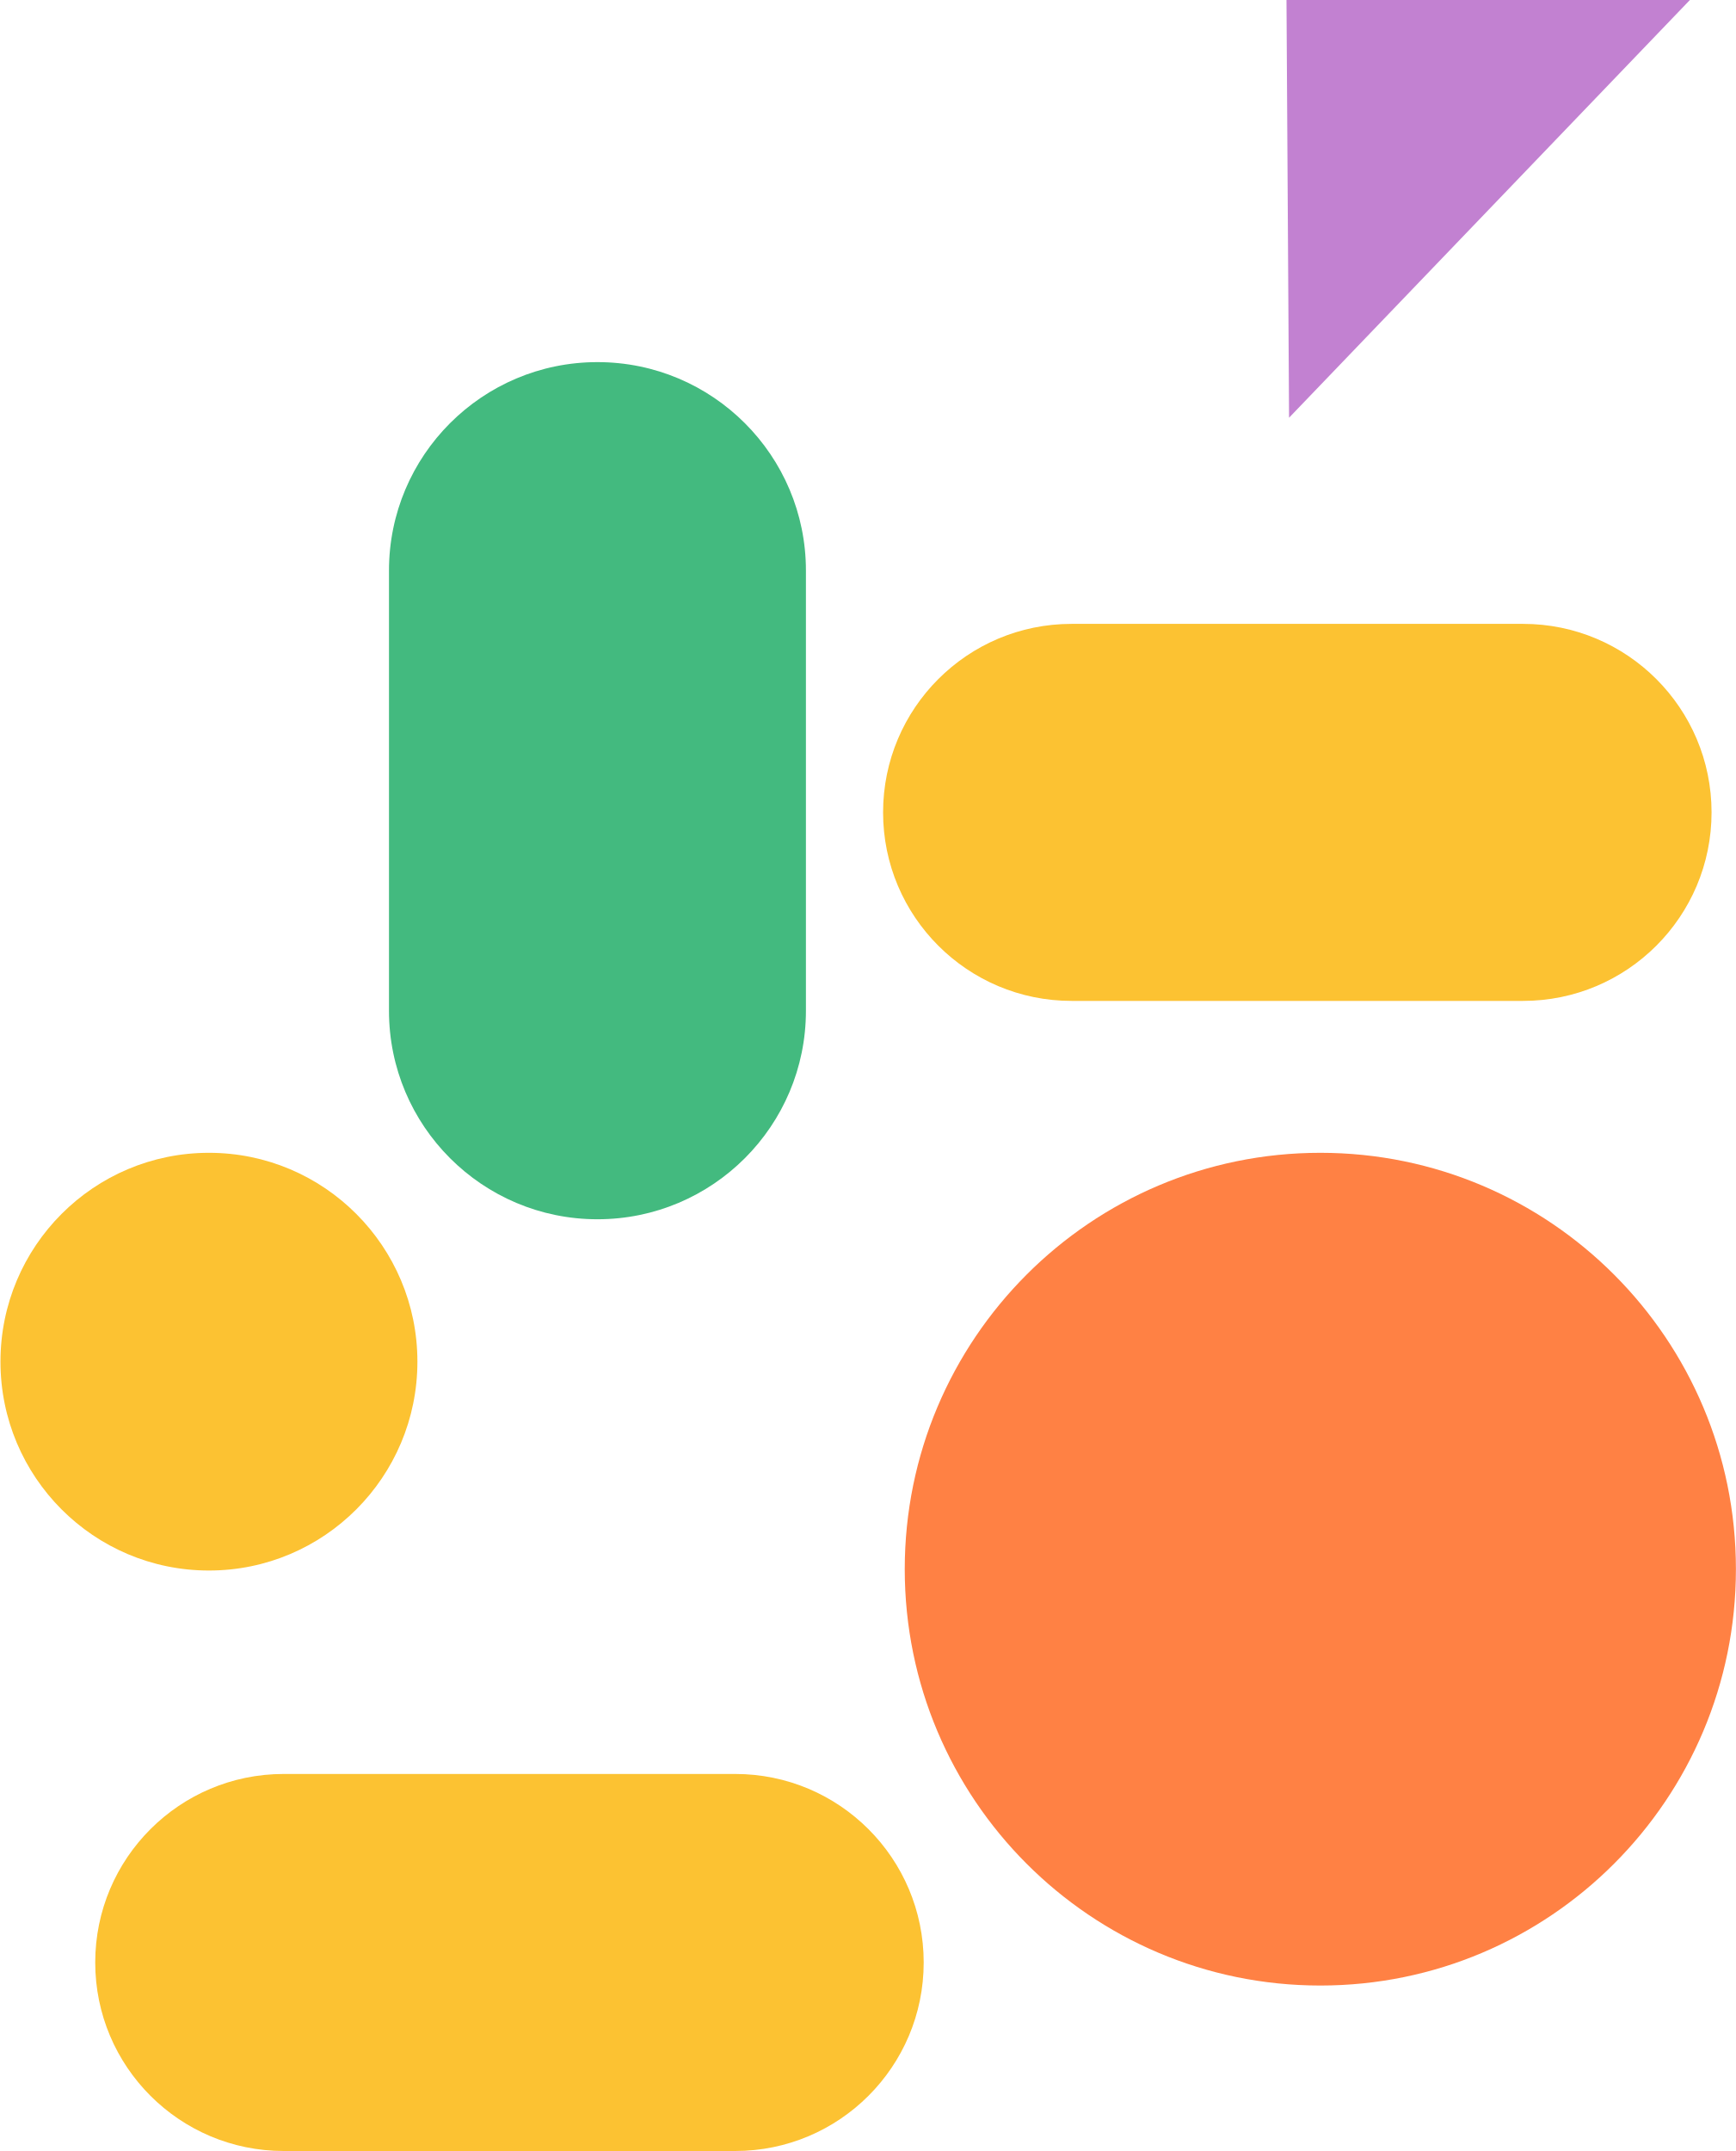
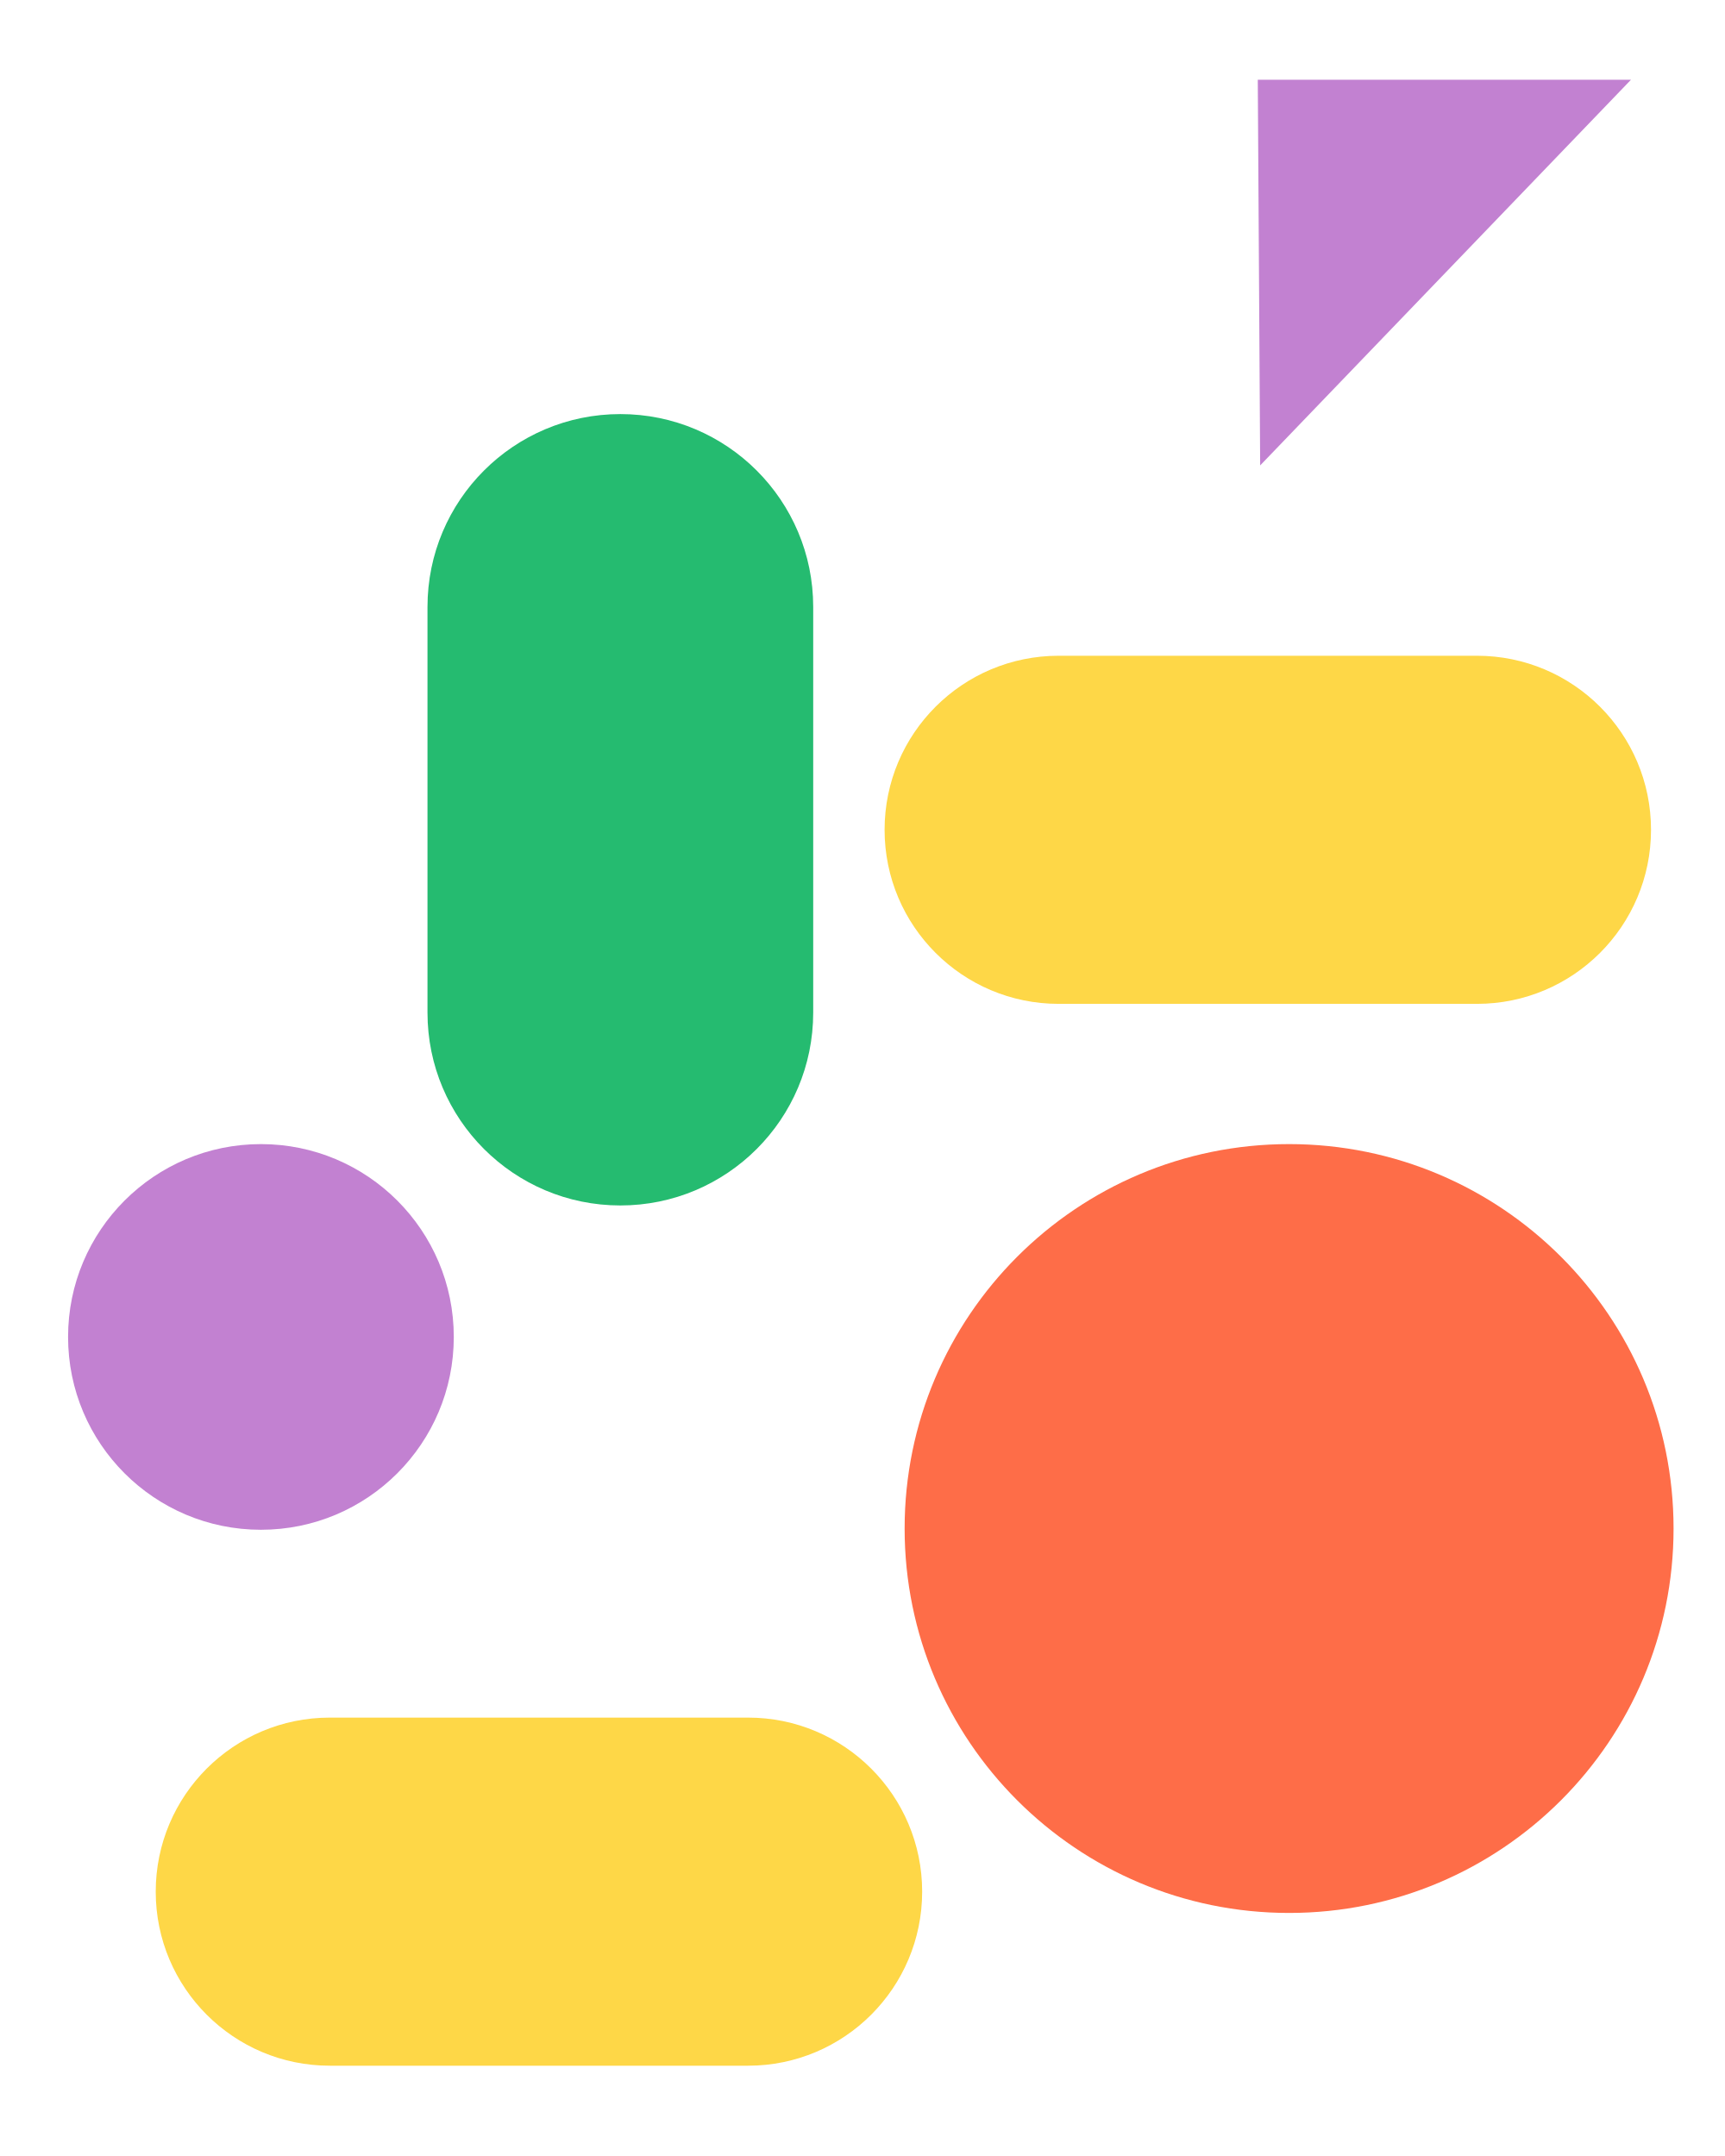
- <svg xmlns="http://www.w3.org/2000/svg" width="586px" height="726px" viewBox="0 0 586 726" version="1.1">
-   <g id="Page-1" stroke="none" stroke-width="1" fill="none" fill-rule="evenodd">
-     <g id="Landing-Page-Desktop" transform="translate(-731, -184)">
-       <g id="Hero-Section" transform="translate(129, 184)">
-         <g id="Hero-shapes-thing" transform="translate(602.1576, -0)">
-           <rect id="Rectangle" fill="#FCC232" x="31.988" y="598.744" width="279.669" height="127.256" rx="63.628" />
-           <path d="M361.576,210.567 L513.989,210.567 C549.13,210.567 577.617,239.055 577.617,274.195 C577.617,309.336 549.13,337.823 513.989,337.823 L361.576,337.823 C326.435,337.823 297.948,309.336 297.948,274.195 C297.948,239.055 326.435,210.567 361.576,210.567 Z" id="Rectangle-Copy" fill="#FCC232" />
-           <path d="M127.25,196.497 L275.803,196.497 C314.669,196.497 346.177,228.005 346.177,266.871 C346.177,305.738 314.669,337.246 275.803,337.246 L127.25,337.246 C88.383,337.246 56.875,305.738 56.875,266.871 C56.875,228.005 88.383,196.497 127.25,196.497 Z" id="Rectangle-Copy-2" fill="#43BA7F" transform="translate(201.5261, 266.8714) rotate(90) translate(-201.5261, -266.8714) " />
-           <ellipse id="Oval-Copy" fill="#FCC232" cx="70.374" cy="459.586" rx="70.374" ry="70.494" />
-           <ellipse id="Oval-Copy-3" fill="#FCC232" cx="445.733" cy="534.586" rx="70.374" ry="70.494" />
-           <polygon id="Triangle" fill="#C281D1" points="434.127 0 570.305 0 434.994 140.989" />
-           <ellipse id="Oval-Copy-2" fill="#FF8144" cx="445.551" cy="529.623" rx="140.291" ry="140.531" />
-         </g>
-       </g>
-     </g>
-   </g>
+ <svg xmlns="http://www.w3.org/2000/svg" width="100%" height="100%" viewBox="0 0 1667 2084" version="1.1" xml:space="preserve" style="fill-rule:evenodd;clip-rule:evenodd;stroke-linejoin:round;stroke-miterlimit:2;">
+   <rect id="header" x="0" y="0" width="1666.67" height="2083.33" style="fill:none;" />
+   <path d="M318.756,1660.24l404.263,-0c92.917,-0 168.241,75.324 168.241,168.241c-0,92.917 -75.324,168.241 -168.241,168.241l-404.263,-0c-92.917,-0 -168.241,-75.324 -168.241,-168.241c-0,-92.917 75.324,-168.241 168.241,-168.241Z" style="fill:#fed747;" />
+   <path d="M1023.19,633.852l404.262,0c92.918,0 168.242,75.324 168.242,168.241c-0,92.917 -75.324,168.242 -168.242,168.242l-404.262,-0c-92.917,-0 -168.241,-75.325 -168.241,-168.242c-0,-92.917 75.324,-168.241 168.241,-168.241Z" style="fill:#fed747;" />
+   <path d="M785.958,586.648l-0,392.159c-0,102.944 -83.453,186.397 -186.397,186.397c-102.944,-0 -186.396,-83.453 -186.396,-186.397l-0,-392.159c-0,-102.944 83.452,-186.397 186.396,-186.397c102.944,0 186.397,83.453 186.397,186.397Z" style="fill:#25bb70;" />
+   <ellipse cx="252.186" cy="1292.29" rx="186.397" ry="186.397" style="fill:#c281d1;" />
+   <path d="M1215.64,77.083l360.69,0l-358.392,372.794l-2.298,-372.794Z" style="fill:#c281d1;" />
+   <ellipse cx="1245.9" cy="1477.48" rx="371.583" ry="371.583" style="fill:#fe6d48;" />
</svg>
